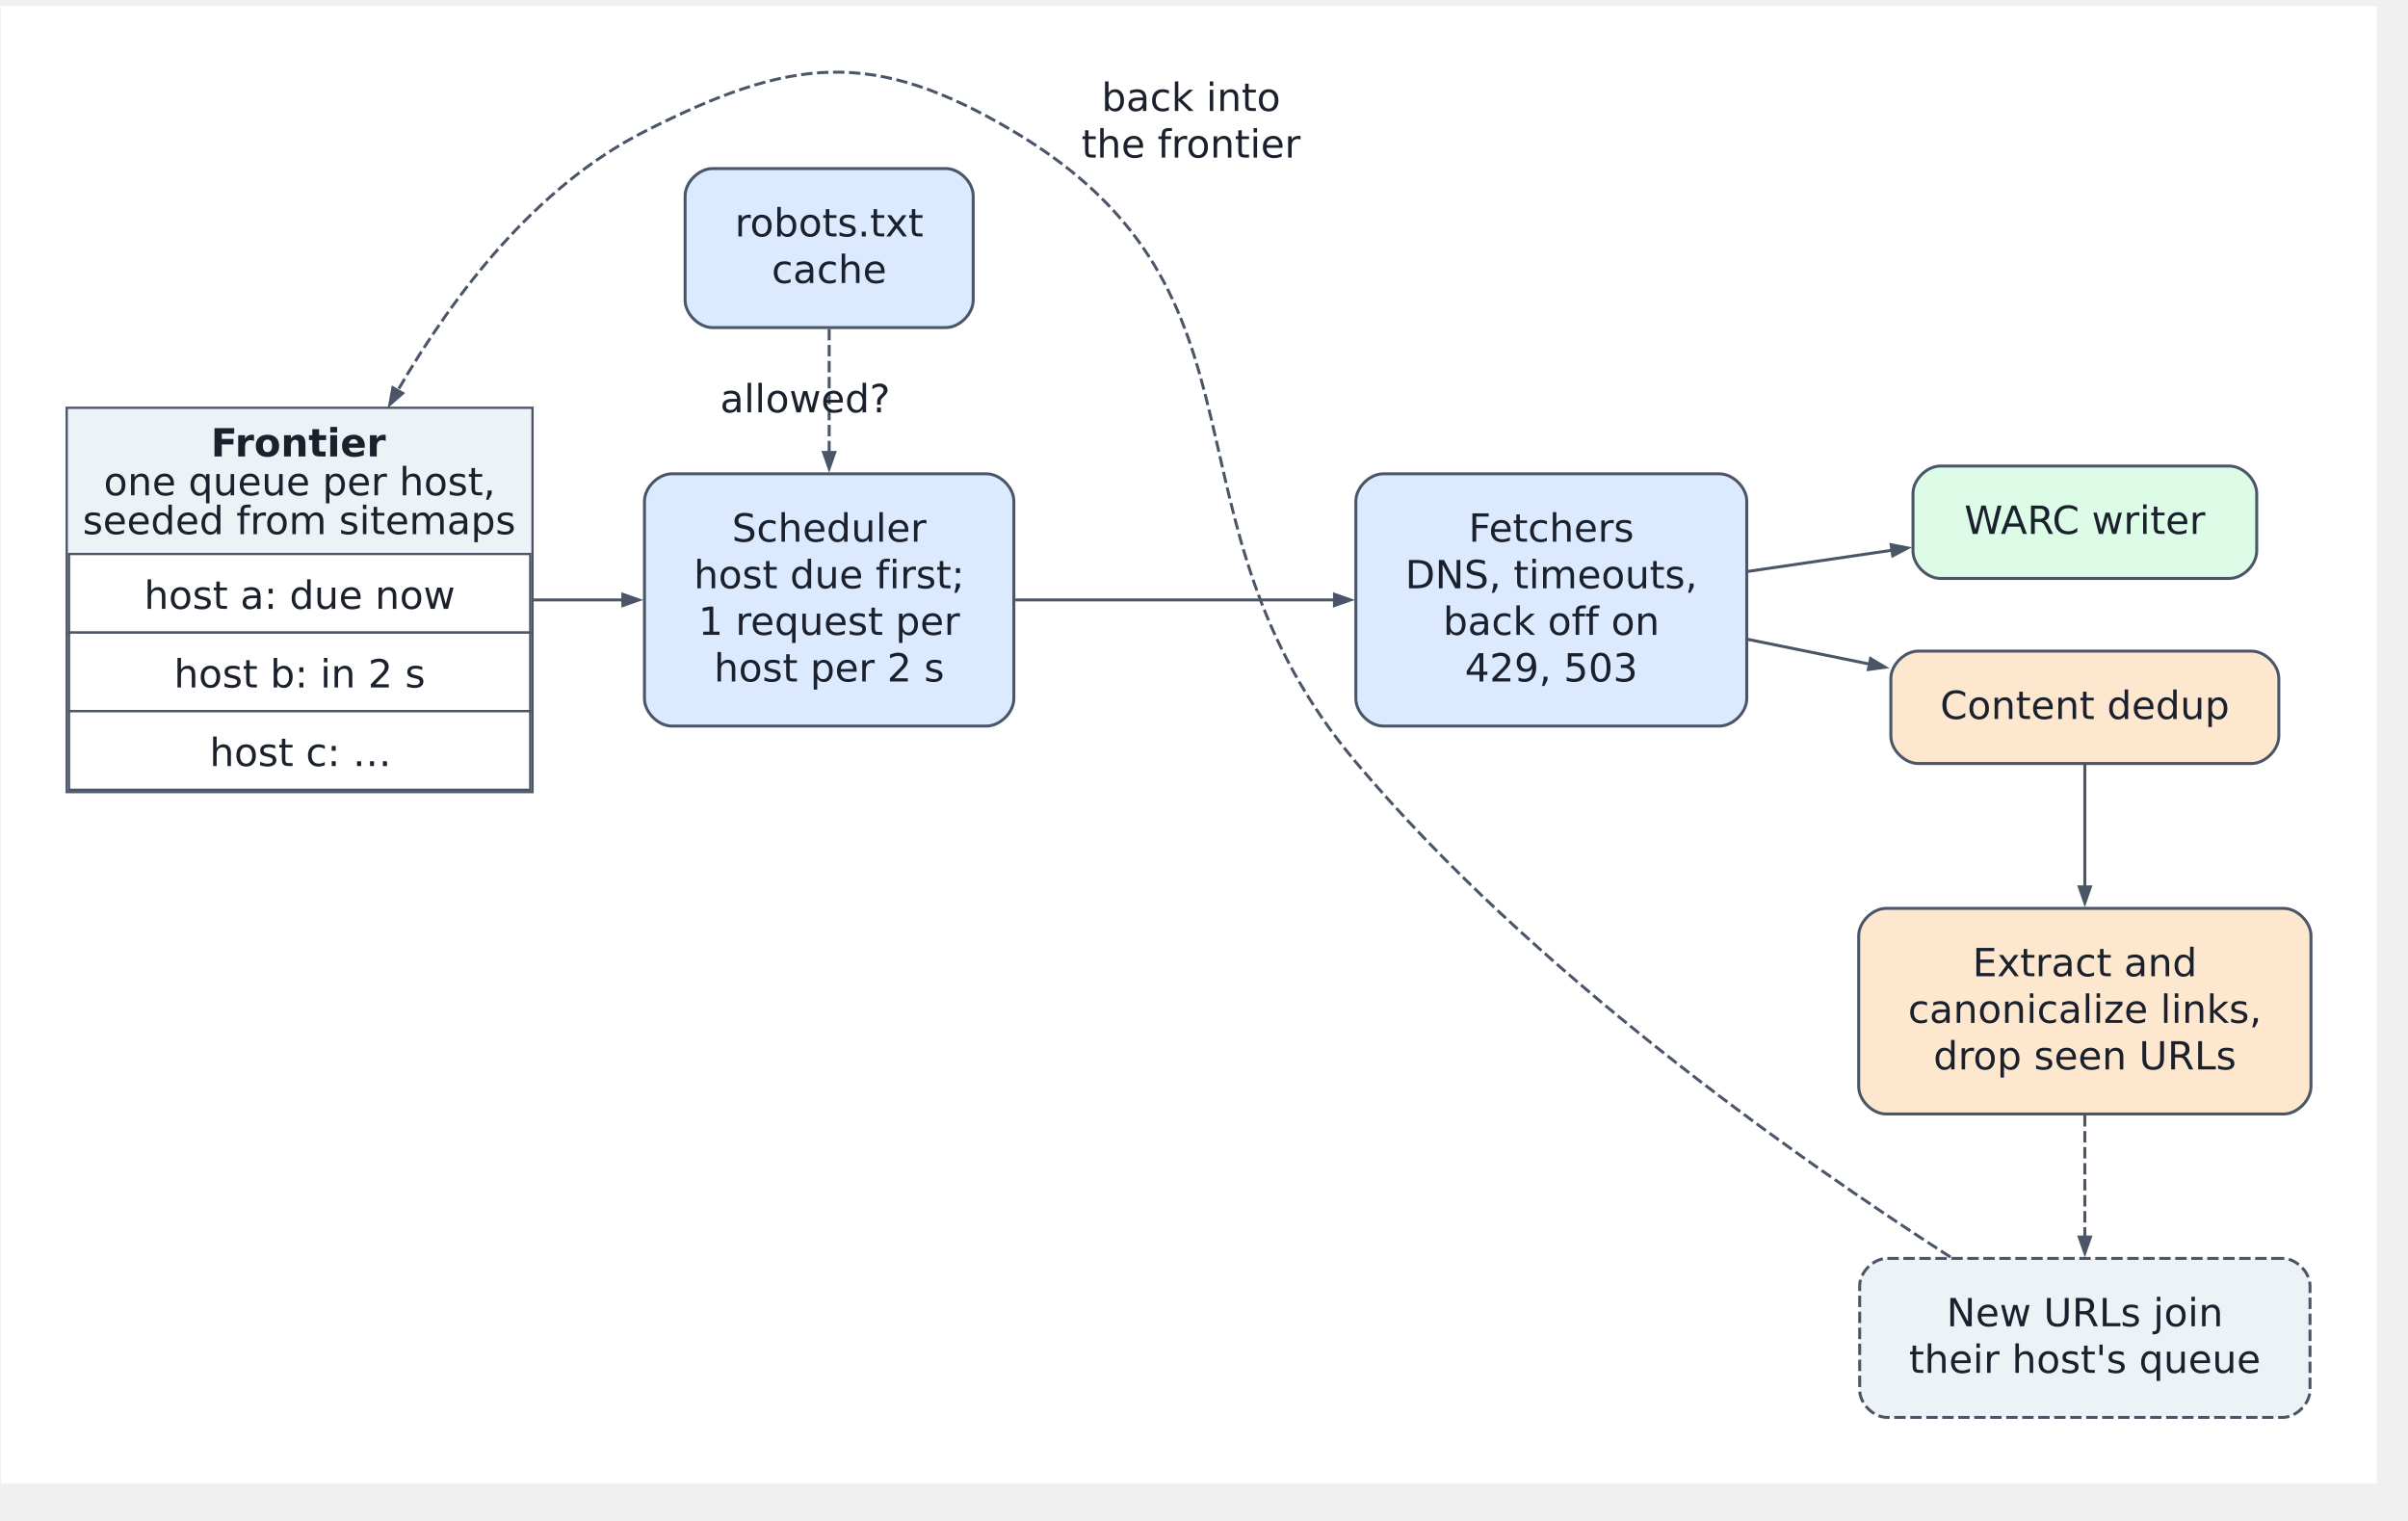
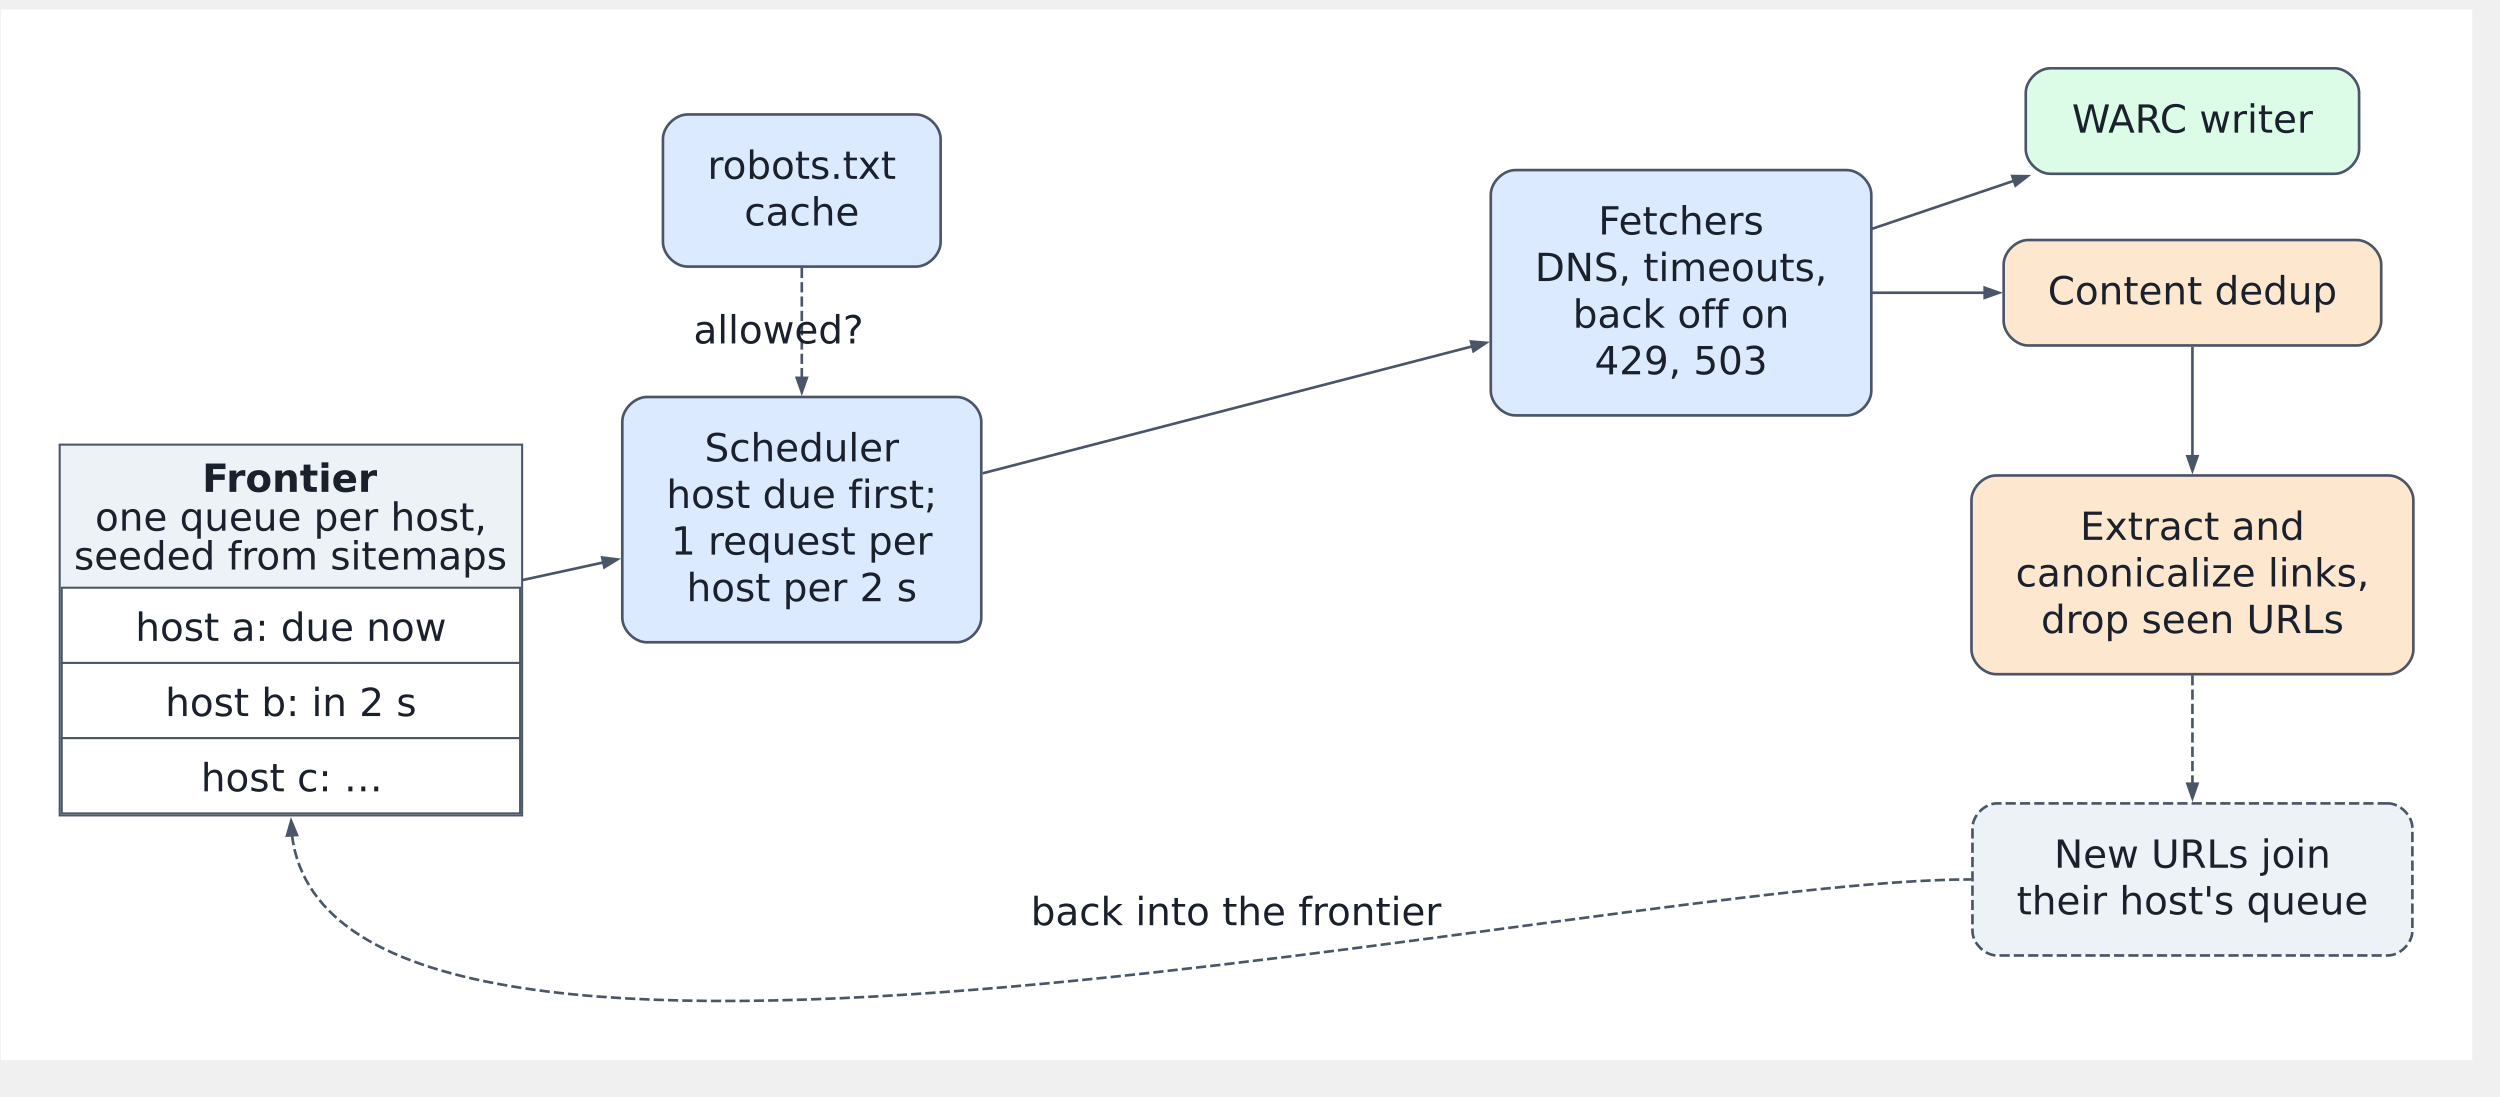
- <svg xmlns="http://www.w3.org/2000/svg" width="1069" height="675" viewBox="14.00 14.00 1054.00 661.00">
-   <g id="graph0" class="graph" transform="scale(1 1) rotate(0) translate(43.2 632.11)">
-     <polygon fill="#ffffff" stroke="none" points="-28.8,28.8 -28.8,-617.71 1011.13,-617.71 1011.13,28.8 -28.8,28.8" />
+ <svg xmlns="http://www.w3.org/2000/svg" width="1238" height="543" viewBox="14.00 14.00 1223.00 528.00">
+   <g id="graph0" class="graph" transform="scale(1 1) rotate(0) translate(43.2 499.62)">
+     <polygon fill="#ffffff" stroke="none" points="-28.8,28.8 -28.8,-485.22 1180.22,-485.22 1180.22,28.8 -28.8,28.8" />
    <g id="node1" class="node">
-       <polygon fill="#edf2f7" stroke="none" points="0,-273.7 0,-441.9 203.89,-441.9 203.89,-273.7 0,-273.7" />
-       <text xml:space="preserve" text-anchor="start" x="63.12" y="-420.6" font-family="DejaVu Sans" font-weight="bold" font-size="17.00" fill="#1a202c">Frontier</text>
-       <text xml:space="preserve" text-anchor="start" x="16.22" y="-403.6" font-family="DejaVu Sans" font-size="17.00" fill="#1a202c">one queue per host,</text>
-       <text xml:space="preserve" text-anchor="start" x="7" y="-386.6" font-family="DejaVu Sans" font-size="17.00" fill="#1a202c">seeded from sitemaps</text>
-       <polygon fill="#ffffff" stroke="none" points="1,-343.5 1,-377.9 202.89,-377.9 202.89,-343.5 1,-343.5" />
-       <polygon fill="none" stroke="#4a5568" points="1,-343.5 1,-377.9 202.89,-377.9 202.89,-343.5 1,-343.5" />
-       <text xml:space="preserve" text-anchor="start" x="33.87" y="-353.9" font-family="DejaVu Sans" font-size="17.00" fill="#1a202c">host a: due now</text>
-       <polygon fill="#ffffff" stroke="none" points="1,-309.1 1,-343.5 202.89,-343.5 202.89,-309.1 1,-309.1" />
-       <polygon fill="none" stroke="#4a5568" points="1,-309.1 1,-343.5 202.89,-343.5 202.89,-309.1 1,-309.1" />
-       <text xml:space="preserve" text-anchor="start" x="46.94" y="-319.5" font-family="DejaVu Sans" font-size="17.00" fill="#1a202c">host b: in 2 s</text>
-       <polygon fill="#ffffff" stroke="none" points="1,-274.7 1,-309.1 202.89,-309.1 202.89,-274.7 1,-274.7" />
-       <polygon fill="none" stroke="#4a5568" points="1,-274.7 1,-309.1 202.89,-309.1 202.89,-274.7 1,-274.7" />
-       <text xml:space="preserve" text-anchor="start" x="62.55" y="-285.1" font-family="DejaVu Sans" font-size="17.00" fill="#1a202c">host c: …</text>
-       <polygon fill="none" stroke="#4a5568" points="0,-273.7 0,-441.9 203.89,-441.9 203.89,-273.7 0,-273.7" />
+       <polygon fill="#edf2f7" stroke="none" points="0,-90.92 0,-272.32 226.23,-272.32 226.23,-90.92 0,-90.92" />
+       <text xml:space="preserve" text-anchor="start" x="69.72" y="-249.22" font-family="DejaVu Sans" font-weight="bold" font-size="19.00" fill="#1a202c">Frontier</text>
+       <text xml:space="preserve" text-anchor="start" x="17.31" y="-230.22" font-family="DejaVu Sans" font-size="19.00" fill="#1a202c">one queue per host,</text>
+       <text xml:space="preserve" text-anchor="start" x="7" y="-211.22" font-family="DejaVu Sans" font-size="19.00" fill="#1a202c">seeded from sitemaps</text>
+       <polygon fill="#ffffff" stroke="none" points="1,-165.52 1,-202.32 225.23,-202.32 225.23,-165.52 1,-165.52" />
+       <polygon fill="none" stroke="#4a5568" points="1,-165.52 1,-202.32 225.23,-202.32 225.23,-165.52 1,-165.52" />
+       <text xml:space="preserve" text-anchor="start" x="37.03" y="-176.32" font-family="DejaVu Sans" font-size="19.00" fill="#1a202c">host a: due now</text>
+       <polygon fill="#ffffff" stroke="none" points="1,-128.72 1,-165.52 225.23,-165.52 225.23,-128.72 1,-128.72" />
+       <polygon fill="none" stroke="#4a5568" points="1,-128.72 1,-165.52 225.23,-165.52 225.23,-128.72 1,-128.72" />
+       <text xml:space="preserve" text-anchor="start" x="51.64" y="-139.52" font-family="DejaVu Sans" font-size="19.00" fill="#1a202c">host b: in 2 s</text>
+       <polygon fill="#ffffff" stroke="none" points="1,-91.92 1,-128.72 225.23,-128.72 225.23,-91.92 1,-91.92" />
+       <polygon fill="none" stroke="#4a5568" points="1,-91.92 1,-128.72 225.23,-128.72 225.23,-91.92 1,-91.92" />
+       <text xml:space="preserve" text-anchor="start" x="69.08" y="-102.72" font-family="DejaVu Sans" font-size="19.00" fill="#1a202c">host c: …</text>
+       <polygon fill="none" stroke="#4a5568" points="0,-90.92 0,-272.32 226.23,-272.32 226.23,-90.92 0,-90.92" />
    </g>
    <g id="node3" class="node">
-       <path fill="#dbeafe" stroke="#4a5568" stroke-width="1.3" d="M402.57,-413C402.57,-413 264.89,-413 264.89,-413 258.89,-413 252.89,-407 252.89,-401 252.89,-401 252.89,-314.6 252.89,-314.6 252.89,-308.6 258.89,-302.6 264.89,-302.6 264.89,-302.6 402.57,-302.6 402.57,-302.6 408.57,-302.6 414.57,-308.6 414.57,-314.6 414.57,-314.6 414.57,-401 414.57,-401 414.57,-407 408.57,-413 402.57,-413" />
-       <text xml:space="preserve" text-anchor="middle" x="333.73" y="-383.3" font-family="DejaVu Sans" font-size="17.00" fill="#1a202c">Scheduler</text>
-       <text xml:space="preserve" text-anchor="middle" x="333.73" y="-362.9" font-family="DejaVu Sans" font-size="17.00" fill="#1a202c">host due first;</text>
-       <text xml:space="preserve" text-anchor="middle" x="333.73" y="-342.5" font-family="DejaVu Sans" font-size="17.00" fill="#1a202c">1 request per</text>
-       <text xml:space="preserve" text-anchor="middle" x="333.73" y="-322.1" font-family="DejaVu Sans" font-size="17.00" fill="#1a202c">host per 2 s</text>
+       <path fill="#dbeafe" stroke="#4a5568" stroke-width="1.3" d="M438.84,-295.62C438.84,-295.62 287.23,-295.62 287.23,-295.62 281.23,-295.62 275.23,-289.62 275.23,-283.62 275.23,-283.62 275.23,-187.62 275.23,-187.62 275.23,-181.62 281.23,-175.62 287.23,-175.62 287.23,-175.62 438.84,-175.62 438.84,-175.62 444.84,-175.62 450.84,-181.62 450.84,-187.62 450.84,-187.62 450.84,-283.62 450.84,-283.62 450.84,-289.62 444.84,-295.62 438.84,-295.62" />
+       <text xml:space="preserve" text-anchor="middle" x="363.04" y="-264.12" font-family="DejaVu Sans" font-size="19.00" fill="#1a202c">Scheduler</text>
+       <text xml:space="preserve" text-anchor="middle" x="363.04" y="-241.32" font-family="DejaVu Sans" font-size="19.00" fill="#1a202c">host due first;</text>
+       <text xml:space="preserve" text-anchor="middle" x="363.04" y="-218.52" font-family="DejaVu Sans" font-size="19.00" fill="#1a202c">1 request per</text>
+       <text xml:space="preserve" text-anchor="middle" x="363.04" y="-195.72" font-family="DejaVu Sans" font-size="19.00" fill="#1a202c">host per 2 s</text>
    </g>
    <g id="edge1" class="edge">
-       <path fill="none" stroke="#4a5568" stroke-width="1.3" d="M203.73,-357.8C216.96,-357.8 230.44,-357.8 243.45,-357.8" />
-       <polygon fill="#4a5568" stroke="#4a5568" stroke-width="1.3" points="243.42,-360.25 250.42,-357.8 243.42,-355.35 243.42,-360.25" />
+       <path fill="none" stroke="#4a5568" stroke-width="1.3" d="M226.11,-206.01C239.48,-208.92 253.03,-211.87 266.15,-214.73" />
+       <polygon fill="#4a5568" stroke="#4a5568" stroke-width="1.3" points="265.41,-217.08 272.77,-216.17 266.45,-212.29 265.41,-217.08" />
+     </g>
+     <g id="node8" class="node">
+       <path fill="#edf2f7" stroke="#4a5568" stroke-width="1.3" stroke-dasharray="5,2" d="M1138.94,-96.82C1138.94,-96.82 947.73,-96.82 947.73,-96.82 941.73,-96.82 935.73,-90.82 935.73,-84.82 935.73,-84.82 935.73,-34.42 935.73,-34.42 935.73,-28.42 941.73,-22.42 947.73,-22.42 947.73,-22.42 1138.94,-22.42 1138.94,-22.42 1144.94,-22.42 1150.94,-28.42 1150.94,-34.42 1150.94,-34.42 1150.94,-84.82 1150.94,-84.82 1150.94,-90.82 1144.94,-96.82 1138.94,-96.82" />
+       <text xml:space="preserve" text-anchor="middle" x="1043.34" y="-65.32" font-family="DejaVu Sans" font-size="19.00" fill="#1a202c">New URLs join</text>
+       <text xml:space="preserve" text-anchor="middle" x="1043.34" y="-42.52" font-family="DejaVu Sans" font-size="19.00" fill="#1a202c">their host's queue</text>
+     </g>
+     <g id="edge8" class="edge">
+       <path fill="none" stroke="#4a5568" stroke-width="1.3" stroke-dasharray="5,2" d="M113.64,-81.31C134.22,87.67 755.46,-59.62 935.25,-59.62" />
+       <polygon fill="#4a5568" stroke="#4a5568" stroke-width="1.3" points="111.2,-81.05 113.23,-88.18 116.09,-81.34 111.2,-81.05" />
+       <text xml:space="preserve" text-anchor="middle" x="575.47" y="-37.22" font-family="DejaVu Sans" font-size="19.00" fill="#1a202c">back into the frontier</text>
    </g>
    <g id="node2" class="node">
-       <path fill="#dbeafe" stroke="#4a5568" stroke-width="1.3" d="M384.78,-546.6C384.78,-546.6 282.68,-546.6 282.68,-546.6 276.68,-546.6 270.68,-540.6 270.68,-534.6 270.68,-534.6 270.68,-489 270.68,-489 270.68,-483 276.68,-477 282.68,-477 282.68,-477 384.78,-477 384.78,-477 390.78,-477 396.78,-483 396.78,-489 396.78,-489 396.78,-534.6 396.78,-534.6 396.78,-540.6 390.78,-546.6 384.78,-546.6" />
-       <text xml:space="preserve" text-anchor="middle" x="333.73" y="-516.9" font-family="DejaVu Sans" font-size="17.00" fill="#1a202c">robots.txt</text>
-       <text xml:space="preserve" text-anchor="middle" x="333.73" y="-496.5" font-family="DejaVu Sans" font-size="17.00" fill="#1a202c">cache</text>
+       <path fill="#dbeafe" stroke="#4a5568" stroke-width="1.3" d="M418.96,-433.82C418.96,-433.82 307.11,-433.82 307.11,-433.82 301.11,-433.82 295.11,-427.82 295.11,-421.82 295.11,-421.82 295.11,-371.42 295.11,-371.42 295.11,-365.42 301.11,-359.42 307.11,-359.42 307.11,-359.42 418.96,-359.42 418.96,-359.42 424.96,-359.42 430.96,-365.42 430.96,-371.42 430.96,-371.42 430.96,-421.82 430.96,-421.82 430.96,-427.82 424.96,-433.82 418.96,-433.82" />
+       <text xml:space="preserve" text-anchor="middle" x="363.04" y="-402.32" font-family="DejaVu Sans" font-size="19.00" fill="#1a202c">robots.txt</text>
+       <text xml:space="preserve" text-anchor="middle" x="363.04" y="-379.52" font-family="DejaVu Sans" font-size="19.00" fill="#1a202c">cache</text>
    </g>
    <g id="edge2" class="edge">
-       <path fill="none" stroke="#4a5568" stroke-width="1.3" stroke-dasharray="5,2" d="M333.73,-476.42C333.73,-460.31 333.73,-440.71 333.73,-422.13" />
-       <polygon fill="#4a5568" stroke="#4a5568" stroke-width="1.3" points="336.18,-422.37 333.73,-415.37 331.28,-422.37 336.18,-422.37" />
-       <text xml:space="preserve" text-anchor="middle" x="320.53" y="-439.9" font-family="DejaVu Sans" font-size="17.00" fill="#1a202c"> allowed?</text>
+       <path fill="none" stroke="#4a5568" stroke-width="1.3" stroke-dasharray="5,2" d="M363.04,-358.8C363.04,-342.66 363.04,-323.3 363.04,-304.76" />
+       <polygon fill="#4a5568" stroke="#4a5568" stroke-width="1.3" points="365.49,-304.99 363.04,-297.99 360.59,-304.99 365.49,-304.99" />
+       <text xml:space="preserve" text-anchor="middle" x="348.64" y="-321.82" font-family="DejaVu Sans" font-size="19.00" fill="#1a202c"> allowed?</text>
    </g>
    <g id="node4" class="node">
-       <path fill="#dbeafe" stroke="#4a5568" stroke-width="1.3" d="M723.37,-413C723.37,-413 576.26,-413 576.26,-413 570.26,-413 564.26,-407 564.26,-401 564.26,-401 564.26,-314.6 564.26,-314.6 564.26,-308.6 570.26,-302.6 576.26,-302.6 576.26,-302.6 723.37,-302.6 723.37,-302.6 729.37,-302.6 735.37,-308.6 735.37,-314.6 735.37,-314.6 735.37,-401 735.37,-401 735.37,-407 729.37,-413 723.37,-413" />
-       <text xml:space="preserve" text-anchor="middle" x="649.82" y="-383.3" font-family="DejaVu Sans" font-size="17.00" fill="#1a202c">Fetchers</text>
-       <text xml:space="preserve" text-anchor="middle" x="649.82" y="-362.9" font-family="DejaVu Sans" font-size="17.00" fill="#1a202c">DNS, timeouts,</text>
-       <text xml:space="preserve" text-anchor="middle" x="649.82" y="-342.5" font-family="DejaVu Sans" font-size="17.00" fill="#1a202c">back off on</text>
-       <text xml:space="preserve" text-anchor="middle" x="649.82" y="-322.1" font-family="DejaVu Sans" font-size="17.00" fill="#1a202c">429, 503</text>
+       <path fill="#dbeafe" stroke="#4a5568" stroke-width="1.3" d="M874.25,-406.62C874.25,-406.62 712.09,-406.62 712.09,-406.62 706.09,-406.62 700.09,-400.62 700.09,-394.62 700.09,-394.62 700.09,-298.62 700.09,-298.62 700.09,-292.62 706.09,-286.62 712.09,-286.62 712.09,-286.62 874.25,-286.62 874.25,-286.62 880.25,-286.62 886.25,-292.62 886.25,-298.62 886.25,-298.62 886.25,-394.62 886.25,-394.62 886.25,-400.62 880.25,-406.62 874.25,-406.62" />
+       <text xml:space="preserve" text-anchor="middle" x="793.17" y="-375.12" font-family="DejaVu Sans" font-size="19.00" fill="#1a202c">Fetchers</text>
+       <text xml:space="preserve" text-anchor="middle" x="793.17" y="-352.32" font-family="DejaVu Sans" font-size="19.00" fill="#1a202c">DNS, timeouts,</text>
+       <text xml:space="preserve" text-anchor="middle" x="793.17" y="-329.52" font-family="DejaVu Sans" font-size="19.00" fill="#1a202c">back off on</text>
+       <text xml:space="preserve" text-anchor="middle" x="793.17" y="-306.72" font-family="DejaVu Sans" font-size="19.00" fill="#1a202c">429, 503</text>
    </g>
    <g id="edge3" class="edge">
-       <path fill="none" stroke="#4a5568" stroke-width="1.3" d="M415.21,-357.8C457.89,-357.8 510.57,-357.8 555.09,-357.8" />
-       <polygon fill="#4a5568" stroke="#4a5568" stroke-width="1.3" points="554.91,-360.25 561.91,-357.8 554.91,-355.35 554.91,-360.25" />
+       <path fill="none" stroke="#4a5568" stroke-width="1.3" d="M451.45,-258.28C521.04,-276.32 618.51,-301.59 691.38,-320.49" />
+       <polygon fill="#4a5568" stroke="#4a5568" stroke-width="1.3" points="690.4,-322.76 697.79,-322.15 691.63,-318.02 690.4,-322.76" />
    </g>
    <g id="node5" class="node">
-       <path fill="#dcfce7" stroke="#4a5568" stroke-width="1.3" d="M946.58,-416.4C946.58,-416.4 820.13,-416.4 820.13,-416.4 814.13,-416.4 808.13,-410.4 808.13,-404.4 808.13,-404.4 808.13,-379.2 808.13,-379.2 808.13,-373.2 814.13,-367.2 820.13,-367.2 820.13,-367.2 946.58,-367.2 946.58,-367.2 952.58,-367.2 958.58,-373.2 958.58,-379.2 958.58,-379.2 958.58,-404.4 958.58,-404.4 958.58,-410.4 952.58,-416.4 946.58,-416.4" />
-       <text xml:space="preserve" text-anchor="middle" x="883.35" y="-386.7" font-family="DejaVu Sans" font-size="17.00" fill="#1a202c">WARC writer</text>
+       <path fill="#dcfce7" stroke="#4a5568" stroke-width="1.3" d="M1112.87,-456.42C1112.87,-456.42 973.8,-456.42 973.8,-456.42 967.8,-456.42 961.8,-450.42 961.8,-444.42 961.8,-444.42 961.8,-416.82 961.8,-416.82 961.8,-410.82 967.8,-404.82 973.8,-404.82 973.8,-404.82 1112.87,-404.82 1112.87,-404.82 1118.87,-404.82 1124.87,-410.82 1124.87,-416.82 1124.87,-416.82 1124.87,-444.42 1124.87,-444.42 1124.87,-450.42 1118.87,-456.42 1112.87,-456.42" />
+       <text xml:space="preserve" text-anchor="middle" x="1043.34" y="-424.92" font-family="DejaVu Sans" font-size="19.00" fill="#1a202c">WARC writer</text>
    </g>
    <g id="edge4" class="edge">
-       <path fill="none" stroke="#4a5568" stroke-width="1.3" d="M735.72,-370.27C756.38,-373.3 778.47,-376.54 799.06,-379.57" />
-       <polygon fill="#4a5568" stroke="#4a5568" stroke-width="1.3" points="798.55,-381.97 805.83,-380.56 799.27,-377.12 798.55,-381.97" />
+       <path fill="none" stroke="#4a5568" stroke-width="1.3" d="M886.58,-377.89C909.41,-385.62 933.77,-393.87 956.28,-401.49" />
+       <polygon fill="#4a5568" stroke="#4a5568" stroke-width="1.3" points="955.2,-403.71 962.62,-403.63 956.78,-399.07 955.2,-403.71" />
    </g>
    <g id="node6" class="node">
-       <path fill="#fde7cf" stroke="#4a5568" stroke-width="1.3" d="M956.26,-335.4C956.26,-335.4 810.44,-335.4 810.44,-335.4 804.44,-335.4 798.44,-329.4 798.44,-323.4 798.44,-323.4 798.44,-298.2 798.44,-298.2 798.44,-292.2 804.44,-286.2 810.44,-286.2 810.44,-286.2 956.26,-286.2 956.26,-286.2 962.26,-286.2 968.26,-292.2 968.26,-298.2 968.26,-298.2 968.26,-323.4 968.26,-323.4 968.26,-329.4 962.26,-335.4 956.26,-335.4" />
-       <text xml:space="preserve" text-anchor="middle" x="883.35" y="-305.7" font-family="DejaVu Sans" font-size="17.00" fill="#1a202c">Content dedup</text>
+       <path fill="#fde7cf" stroke="#4a5568" stroke-width="1.3" d="M1123.69,-372.42C1123.69,-372.42 962.98,-372.42 962.98,-372.42 956.98,-372.42 950.98,-366.42 950.98,-360.42 950.98,-360.42 950.98,-332.82 950.98,-332.82 950.98,-326.82 956.98,-320.82 962.98,-320.82 962.98,-320.82 1123.69,-320.82 1123.69,-320.82 1129.69,-320.82 1135.69,-326.82 1135.69,-332.82 1135.69,-332.82 1135.69,-360.42 1135.69,-360.42 1135.69,-366.42 1129.69,-372.42 1123.69,-372.42" />
+       <text xml:space="preserve" text-anchor="middle" x="1043.34" y="-340.92" font-family="DejaVu Sans" font-size="19.00" fill="#1a202c">Content dedup</text>
    </g>
    <g id="edge5" class="edge">
-       <path fill="none" stroke="#4a5568" stroke-width="1.3" d="M735.72,-340.57C753.13,-337.03 771.55,-333.29 789.23,-329.7" />
-       <polygon fill="#4a5568" stroke="#4a5568" stroke-width="1.3" points="789.55,-332.14 795.92,-328.34 788.57,-327.34 789.55,-332.14" />
+       <path fill="none" stroke="#4a5568" stroke-width="1.3" d="M886.58,-346.62C904.58,-346.62 923.53,-346.62 941.78,-346.62" />
+       <polygon fill="#4a5568" stroke="#4a5568" stroke-width="1.3" points="941.71,-349.07 948.71,-346.62 941.71,-344.17 941.71,-349.07" />
    </g>
    <g id="node7" class="node">
-       <path fill="#fde7cf" stroke="#4a5568" stroke-width="1.3" d="M970.33,-222.8C970.33,-222.8 796.37,-222.8 796.37,-222.8 790.37,-222.8 784.37,-216.8 784.37,-210.8 784.37,-210.8 784.37,-144.8 784.37,-144.8 784.37,-138.8 790.37,-132.8 796.37,-132.8 796.37,-132.8 970.33,-132.8 970.33,-132.8 976.33,-132.8 982.33,-138.8 982.33,-144.8 982.33,-144.8 982.33,-210.8 982.33,-210.8 982.33,-216.8 976.33,-222.8 970.33,-222.8" />
-       <text xml:space="preserve" text-anchor="middle" x="883.35" y="-193.1" font-family="DejaVu Sans" font-size="17.00" fill="#1a202c">Extract and</text>
-       <text xml:space="preserve" text-anchor="middle" x="883.35" y="-172.7" font-family="DejaVu Sans" font-size="17.00" fill="#1a202c">canonicalize links,</text>
-       <text xml:space="preserve" text-anchor="middle" x="883.35" y="-152.3" font-family="DejaVu Sans" font-size="17.00" fill="#1a202c">drop seen URLs</text>
+       <path fill="#fde7cf" stroke="#4a5568" stroke-width="1.3" d="M1139.42,-257.22C1139.42,-257.22 947.25,-257.22 947.25,-257.22 941.25,-257.22 935.25,-251.22 935.25,-245.22 935.25,-245.22 935.25,-172.02 935.25,-172.02 935.25,-166.02 941.25,-160.02 947.25,-160.02 947.25,-160.02 1139.42,-160.02 1139.42,-160.02 1145.42,-160.02 1151.42,-166.02 1151.42,-172.02 1151.42,-172.02 1151.42,-245.22 1151.42,-245.22 1151.42,-251.22 1145.42,-257.22 1139.42,-257.22" />
+       <text xml:space="preserve" text-anchor="middle" x="1043.34" y="-225.72" font-family="DejaVu Sans" font-size="19.00" fill="#1a202c">Extract and</text>
+       <text xml:space="preserve" text-anchor="middle" x="1043.34" y="-202.92" font-family="DejaVu Sans" font-size="19.00" fill="#1a202c">canonicalize links,</text>
+       <text xml:space="preserve" text-anchor="middle" x="1043.34" y="-180.12" font-family="DejaVu Sans" font-size="19.00" fill="#1a202c">drop seen URLs</text>
    </g>
    <g id="edge6" class="edge">
-       <path fill="none" stroke="#4a5568" stroke-width="1.3" d="M883.35,-285.84C883.35,-267.91 883.35,-249.99 883.35,-232.06" />
-       <polygon fill="#4a5568" stroke="#4a5568" stroke-width="1.3" points="885.8,-232.23 883.35,-225.23 880.9,-232.23 885.8,-232.23" />
-     </g>
-     <g id="node8" class="node">
-       <path fill="#edf2f7" stroke="#4a5568" stroke-width="1.3" stroke-dasharray="5,2" d="M969.91,-69.6C969.91,-69.6 796.8,-69.6 796.8,-69.6 790.8,-69.6 784.8,-63.6 784.8,-57.6 784.8,-57.6 784.8,-12 784.8,-12 784.8,-6 790.8,0 796.8,0 796.8,0 969.91,0 969.91,0 975.91,0 981.91,-6 981.91,-12 981.91,-12 981.91,-57.6 981.91,-57.6 981.91,-63.6 975.91,-69.6 969.91,-69.6" />
-       <text xml:space="preserve" text-anchor="middle" x="883.35" y="-39.9" font-family="DejaVu Sans" font-size="17.00" fill="#1a202c">New URLs join</text>
-       <text xml:space="preserve" text-anchor="middle" x="883.35" y="-19.5" font-family="DejaVu Sans" font-size="17.00" fill="#1a202c">their host's queue</text>
+       <path fill="none" stroke="#4a5568" stroke-width="1.3" d="M1043.34,-320.21C1043.34,-302.3 1043.34,-284.38 1043.34,-266.47" />
+       <polygon fill="#4a5568" stroke="#4a5568" stroke-width="1.3" points="1045.79,-266.64 1043.34,-259.64 1040.89,-266.64 1045.79,-266.64" />
    </g>
    <g id="edge7" class="edge">
-       <path fill="none" stroke="#4a5568" stroke-width="1.3" stroke-dasharray="5,2" d="M883.35,-132.32C883.35,-114.46 883.35,-96.61 883.35,-78.76" />
-       <polygon fill="#4a5568" stroke="#4a5568" stroke-width="1.3" points="885.8,-78.96 883.35,-71.96 880.9,-78.96 885.8,-78.96" />
-     </g>
-     <g id="edge8" class="edge">
-       <path fill="none" stroke="#4a5568" stroke-width="1.3" stroke-dasharray="5,2" d="M824.56,-70.16C755.97,-114.31 641.2,-195.24 564.26,-286.8 474.48,-393.63 534.48,-491.42 414.57,-562.8 352.82,-599.55 316.97,-595.32 252.89,-562.8 205.59,-538.8 169.64,-492.1 144.81,-449.32" />
-       <polygon fill="#4a5568" stroke="#4a5568" stroke-width="1.3" points="147.02,-448.25 141.43,-443.38 142.76,-450.68 147.02,-448.25" />
-       <text xml:space="preserve" text-anchor="middle" x="489.41" y="-571.8" font-family="DejaVu Sans" font-size="17.00" fill="#1a202c"> back into</text>
-       <text xml:space="preserve" text-anchor="middle" x="489.41" y="-551.4" font-family="DejaVu Sans" font-size="17.00" fill="#1a202c"> the frontier</text>
+       <path fill="none" stroke="#4a5568" stroke-width="1.3" stroke-dasharray="5,2" d="M1043.34,-159.55C1043.34,-141.76 1043.34,-123.97 1043.34,-106.18" />
+       <polygon fill="#4a5568" stroke="#4a5568" stroke-width="1.3" points="1045.79,-106.42 1043.34,-99.42 1040.89,-106.42 1045.79,-106.42" />
    </g>
  </g>
</svg>
